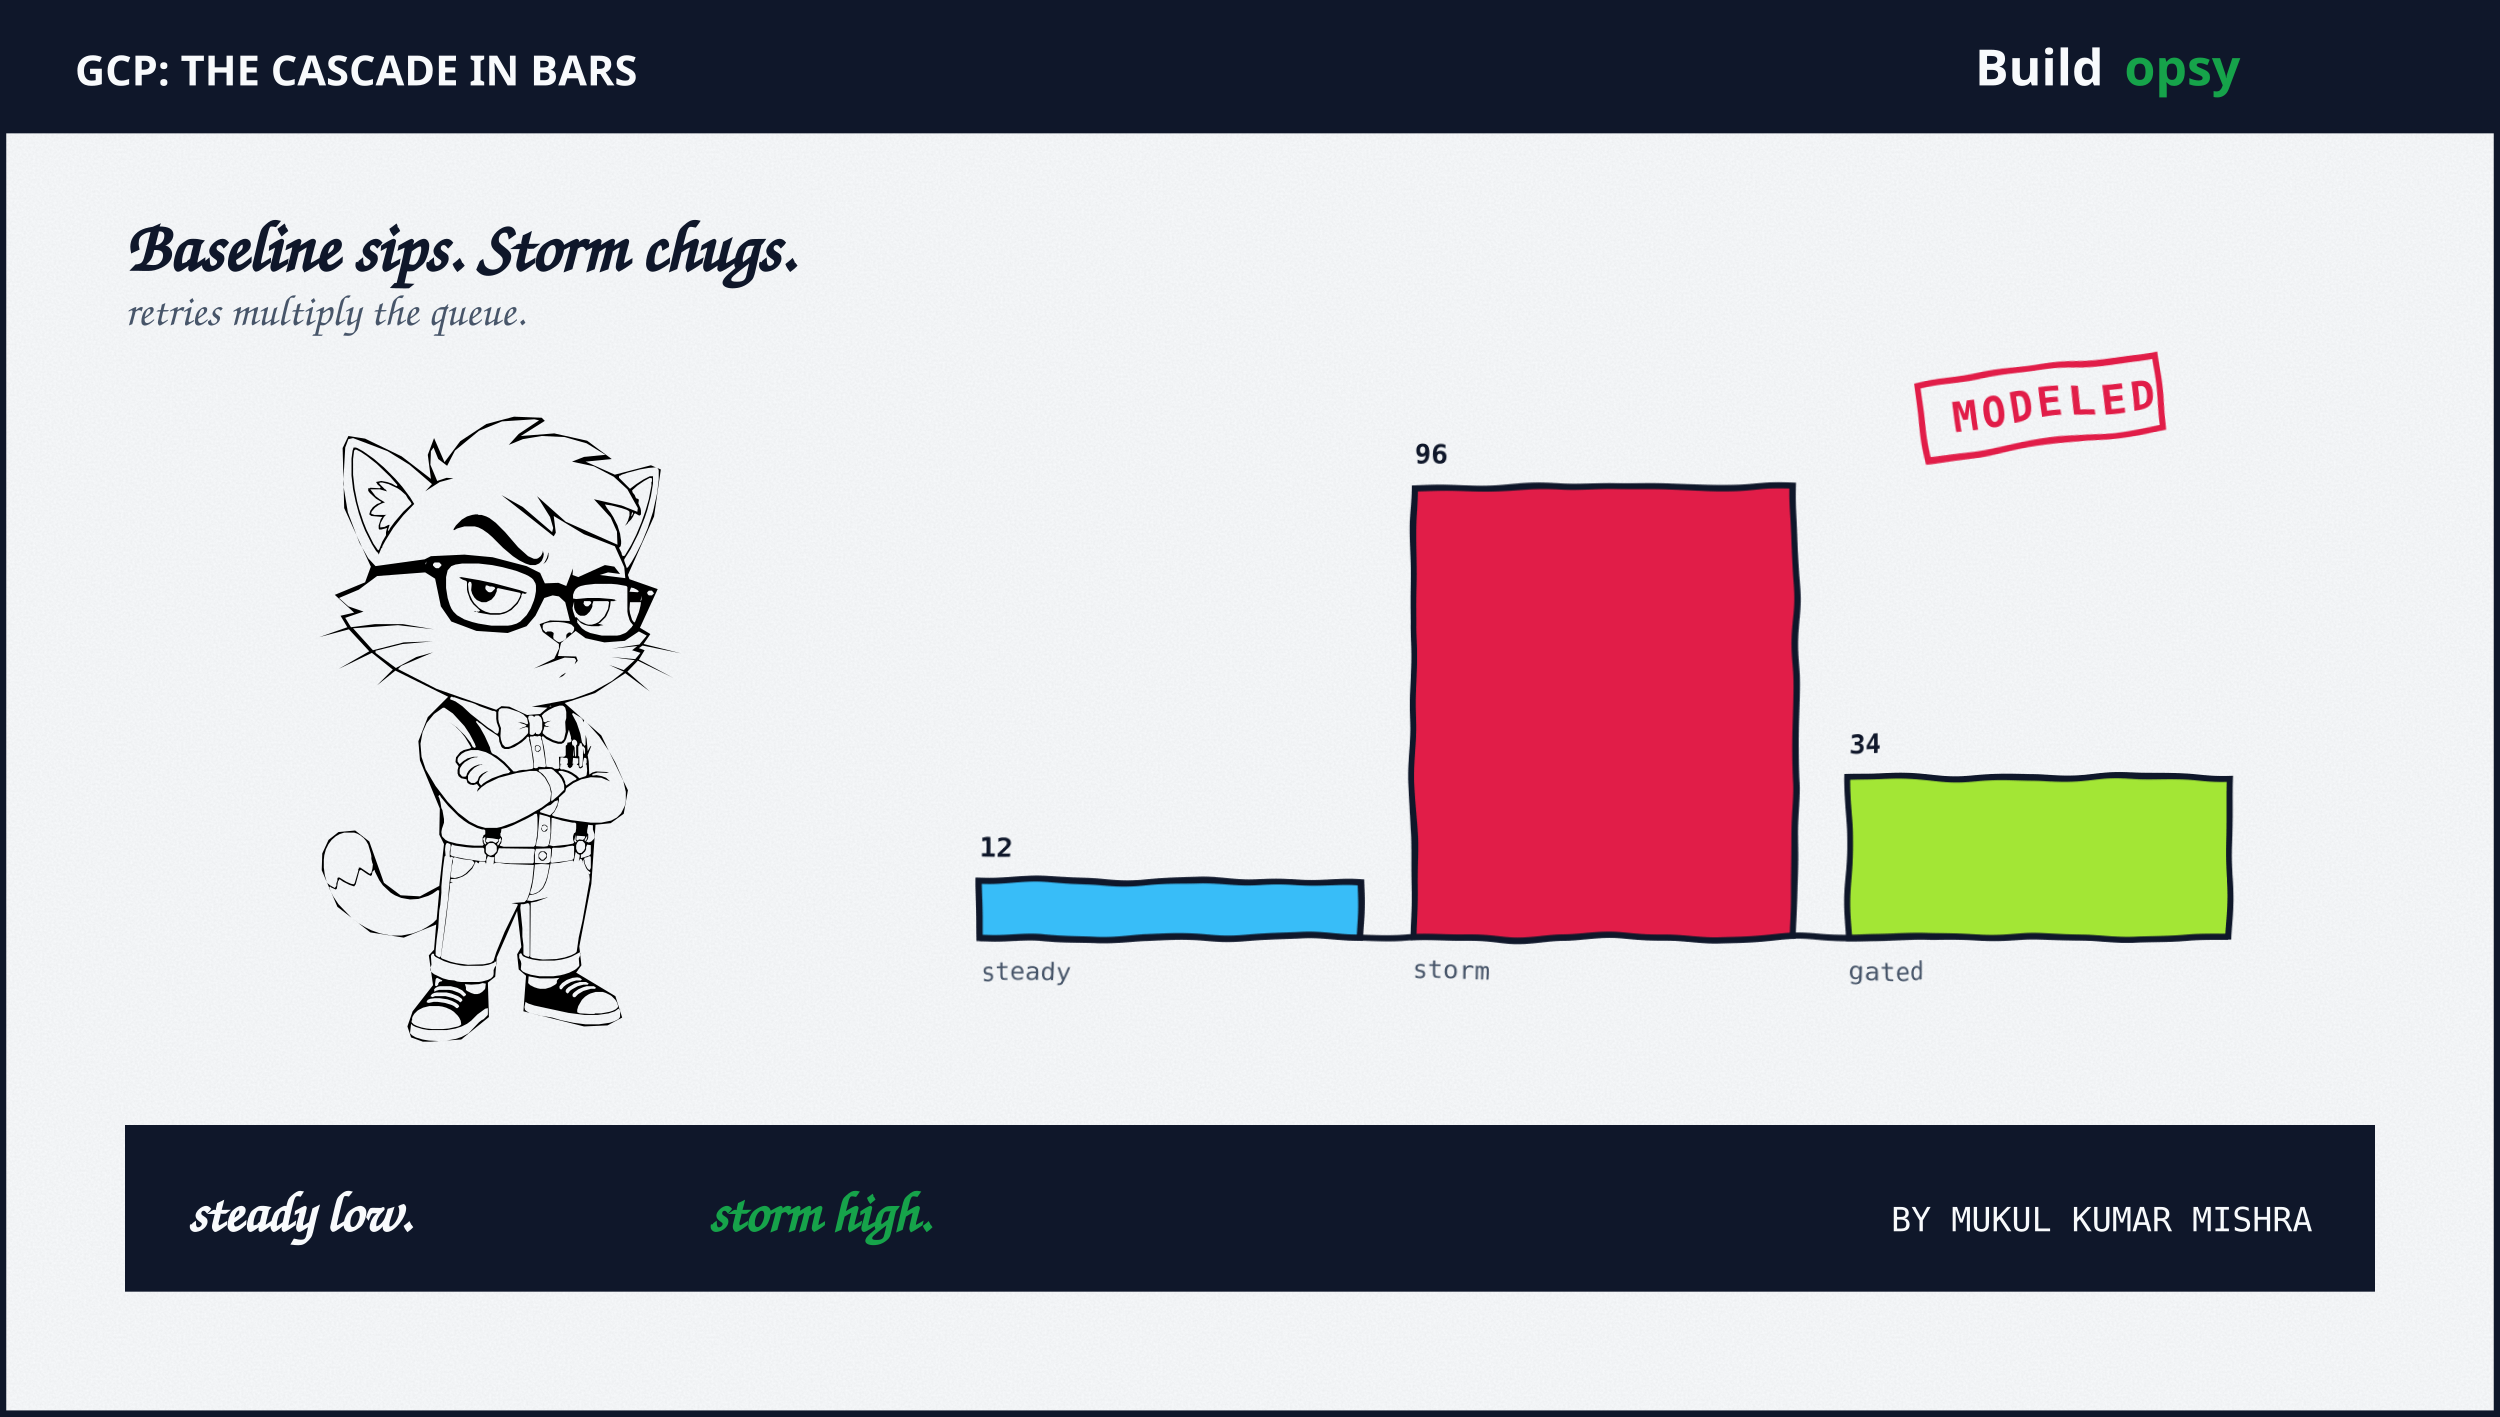
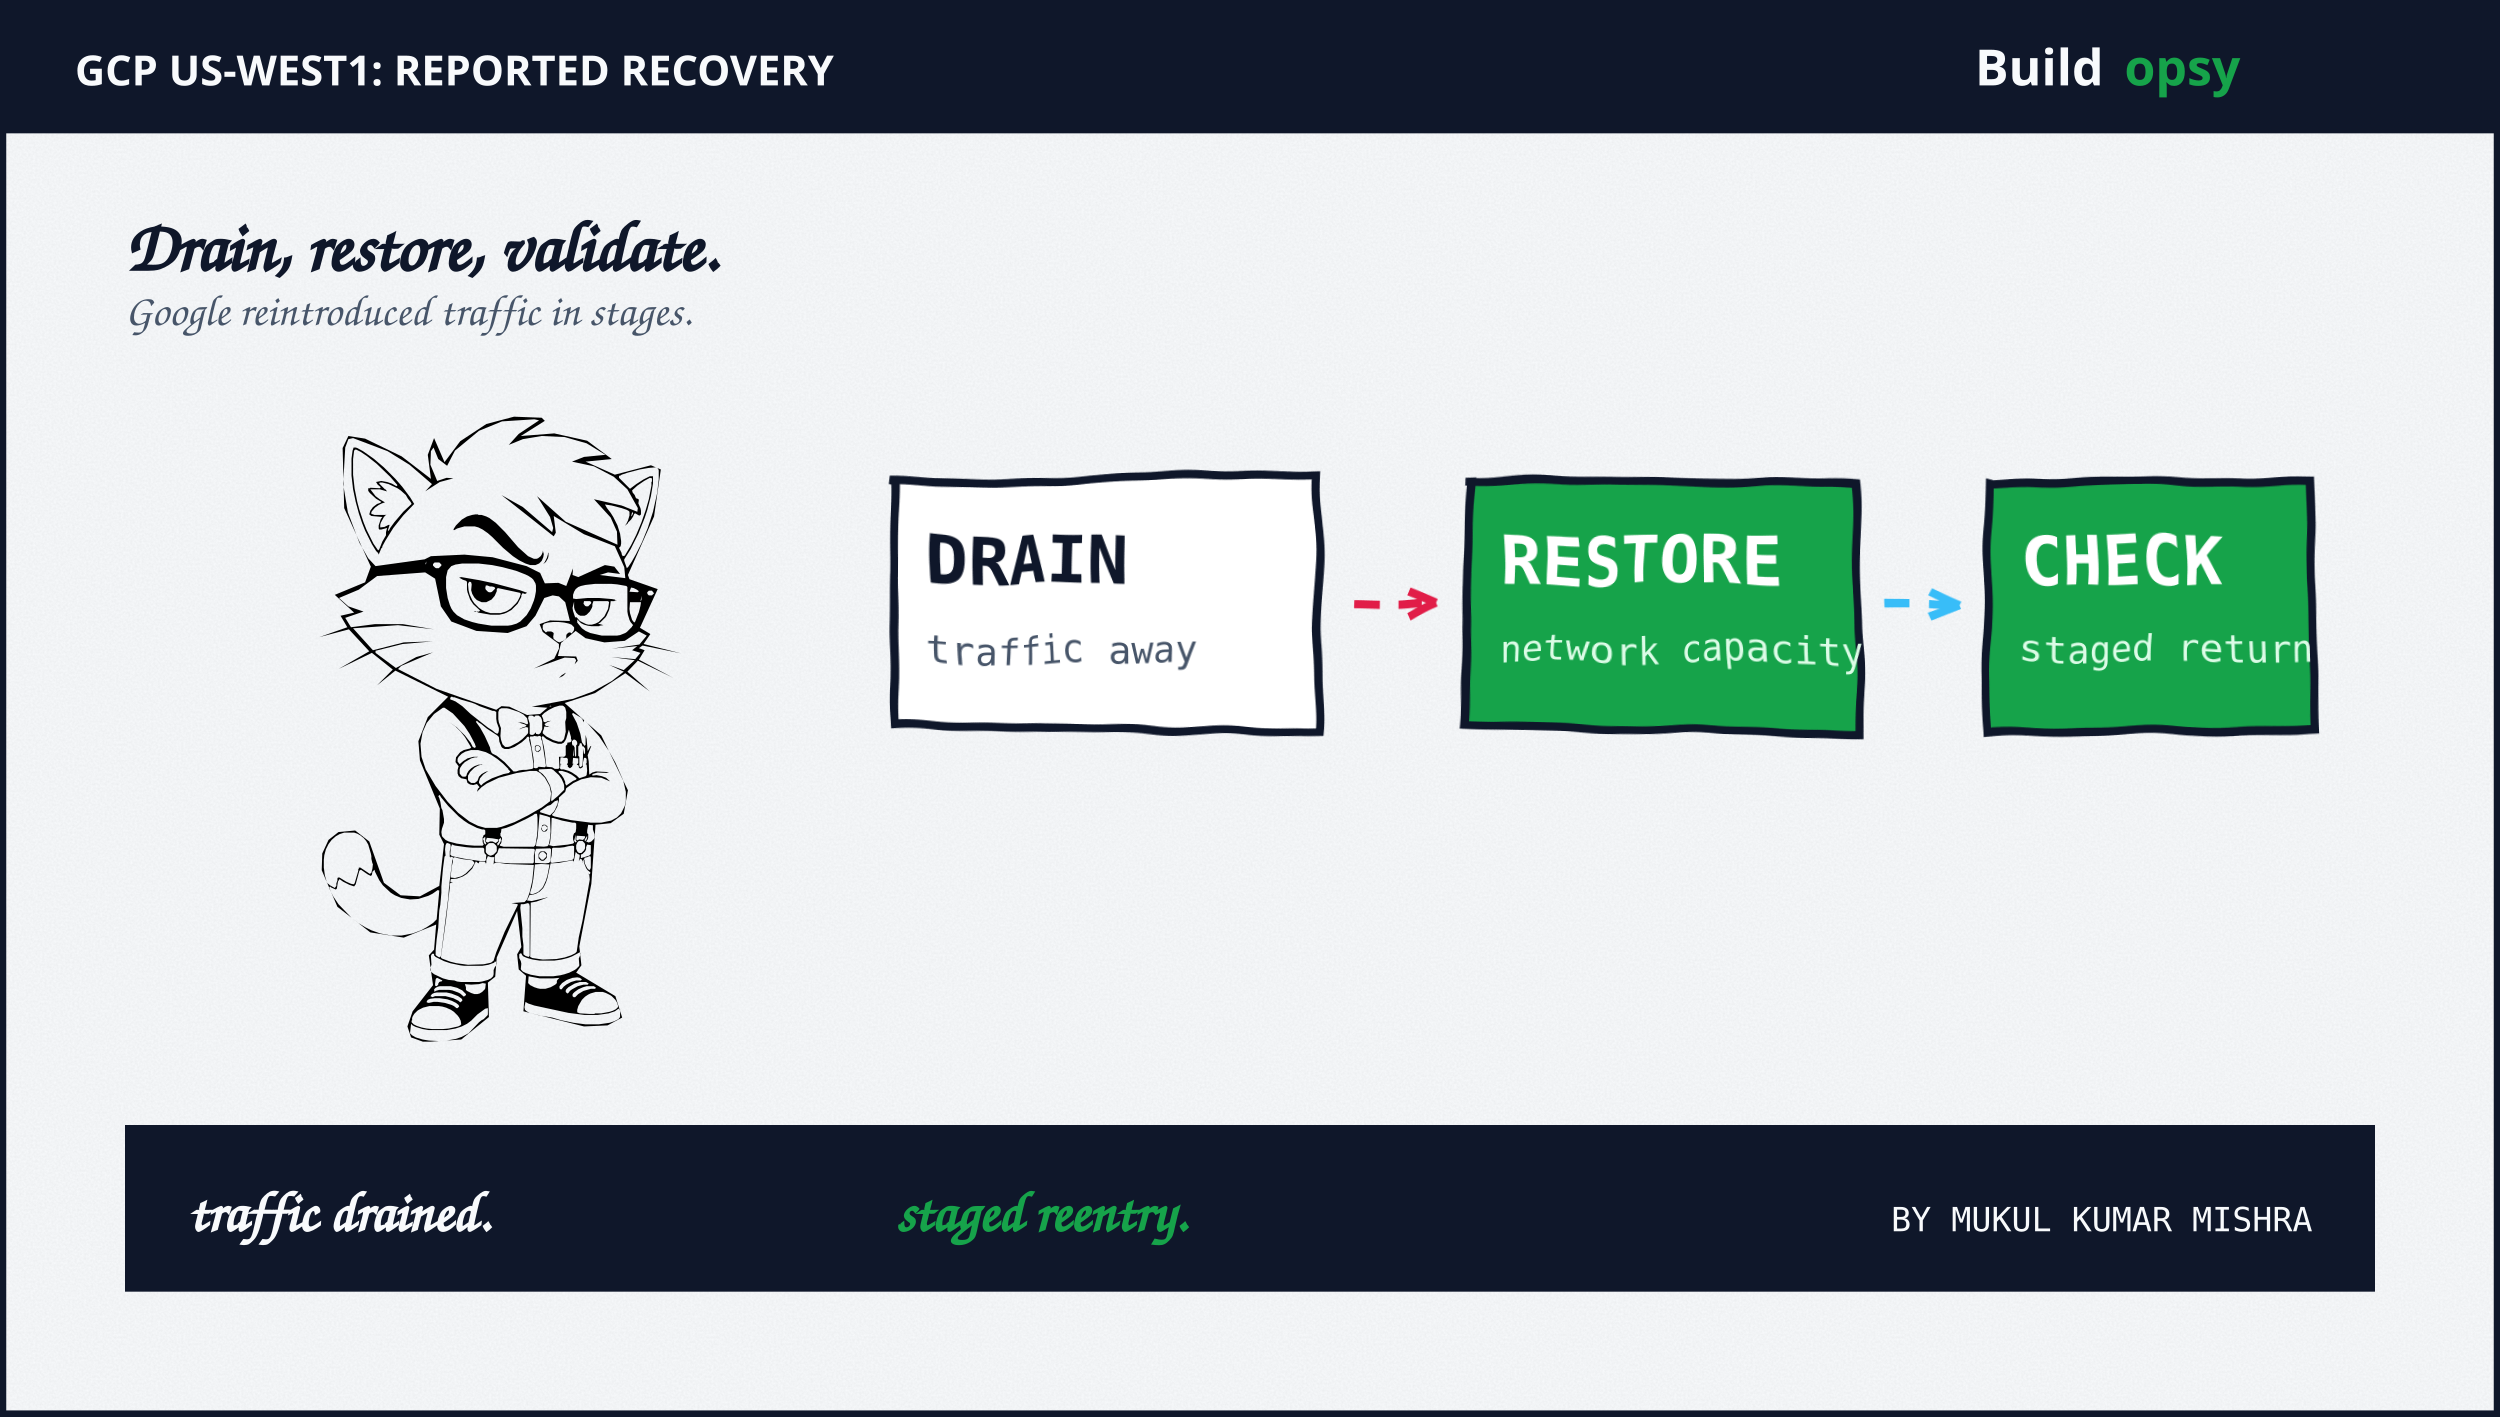
- <svg xmlns="http://www.w3.org/2000/svg" width="1200" height="680" viewBox="0 0 1200 680" role="img" aria-label="Bar chart of steady versus storm traffic">
+ <svg xmlns="http://www.w3.org/2000/svg" width="1200" height="680" viewBox="0 0 1200 680" role="img" aria-labelledby="title desc">
  <defs>
    <filter id="roughen" x="-10%" y="-10%" width="120%" height="120%">
      <feTurbulence type="fractalNoise" baseFrequency="0.02" numOctaves="2" seed="183" result="n" />
      <feDisplacementMap in="SourceGraphic" in2="n" scale="6" />
    </filter>
    <filter id="grain" x="0" y="0" width="100%" height="100%">
      <feTurbulence type="fractalNoise" baseFrequency="0.9" numOctaves="2" seed="184" result="n" />
      <feColorMatrix in="n" type="matrix" values="0 0 0 0 0 0 0 0 0 0 0 0 0 0 0 0 0 0 0.05 0" />
    </filter>
    <style>.flow{stroke-dasharray:12 9;animation:ants 0.9s linear infinite}@keyframes ants{to{stroke-dashoffset:-21}}.pulse{animation:pulse 1.8s ease-in-out infinite}@keyframes pulse{0%,100%{opacity:1}50%{opacity:.35}}@media (prefers-reduced-motion:reduce){.flow,.pulse{animation:none}}</style>
  </defs>
  <rect x="0" y="0" width="1200" height="680" fill="#f8fafc" />
  <rect x="0" y="0" width="1200" height="680" fill="#f8fafc" filter="url(#grain)" />
  <rect x="0" y="0" width="1200" height="680" fill="none" stroke="#0f172a" stroke-width="6" />
  <rect x="0" y="0" width="1200" height="64" fill="#0f172a" />
-   <text x="36" y="41" font-family="Sora, 'Segoe UI', Verdana, sans-serif" font-size="20" font-weight="bold" fill="#f8fafc">GCP: THE CASCADE IN BARS</text>
+   <text x="36" y="41" font-family="Sora, 'Segoe UI', Verdana, sans-serif" font-size="20" font-weight="bold" fill="#f8fafc">GCP US-WEST1: REPORTED RECOVERY</text>
  <text x="948" y="41" font-family="Sora, 'Segoe UI', Verdana, sans-serif" font-size="24" font-weight="bold" fill="#f8fafc">Build<tspan dx="10" fill="#16a34a">opsy</tspan>
  </text>
-   <text x="60" y="130" font-family="'Segoe Script','Segoe Print','Comic Sans MS','Chalkboard SE',cursive" font-size="34" font-weight="bold" fill="#0f172a">Baseline sips. Storm chugs.</text>
-   <text x="60" y="156" font-family="'Segoe Script','Segoe Print','Comic Sans MS','Chalkboard SE',cursive" font-size="21" font-style="italic" fill="#475569">retries multiply the queue.</text>
+   <text x="60" y="130" font-family="'Segoe Script','Segoe Print','Comic Sans MS','Chalkboard SE',cursive" font-size="34" font-weight="bold" fill="#0f172a">Drain, restore, validate.</text>
+   <text x="60" y="156" font-family="'Segoe Script','Segoe Print','Comic Sans MS','Chalkboard SE',cursive" font-size="21" font-style="italic" fill="#475569">Google reintroduced traffic in stages.</text>
  <svg x="90" y="200" width="300" height="300" viewBox="0 0 100 100">
    <g transform="translate(-1.43,-1.92) scale(0.0836)" fill="#0f172a">
      <path id="cat-line-art" d="M 592,1155 592,1167 591,1169 584,1176 580,1178 575,1182 555,1203 542,1210 530,1214 513,1217 498,1218 479,1217 467,1215 454,1211 447,1207 443,1203 445,1185 448,1188 454,1191 467,1195 479,1197 513,1197 530,1194 542,1190 552,1185 560,1179 572,1167 587,1156 Z M 446,1179 447,1178 447,1174 448,1171 451,1166 457,1160 460,1158 468,1154 480,1151 498,1151 505,1152 512,1154 521,1158 527,1162 534,1169 537,1173 540,1179 541,1186 539,1188 535,1190 517,1194 506,1195 485,1195 475,1194 465,1192 456,1189 450,1186 446,1182 Z M 662,1153 664,1143 669,1146 681,1150 746,1164 777,1168 802,1168 823,1165 835,1161 842,1156 845,1157 845,1172 842,1176 834,1180 825,1183 804,1186 779,1186 756,1183 732,1178 715,1173 691,1169 672,1164 666,1161 663,1158 Z M 475,1142 477,1139 482,1137 490,1136 500,1136 514,1138 523,1141 531,1145 536,1149 537,1152 534,1155 532,1155 527,1151 523,1149 510,1145 496,1143 488,1143 479,1145 475,1144 Z M 482,1132 485,1128 489,1126 494,1125 513,1125 522,1127 535,1132 542,1137 543,1139 543,1141 539,1144 536,1141 526,1136 511,1132 491,1132 486,1134 Z M 841,1150 841,1153 837,1157 831,1160 825,1162 809,1165 797,1165 796,1166 785,1166 768,1165 763,1163 763,1158 765,1151 772,1139 778,1133 784,1129 788,1127 798,1124 812,1124 818,1126 826,1130 829,1132 836,1139 839,1144 Z M 799,1116 797,1118 789,1118 775,1122 765,1128 759,1134 756,1134 754,1132 754,1129 755,1127 758,1124 765,1119 774,1115 781,1113 795,1113 Z M 489,1119 492,1116 496,1114 500,1113 521,1113 533,1116 543,1121 550,1128 550,1130 546,1133 539,1127 535,1125 524,1121 518,1120 499,1120 492,1122 490,1124 Z M 588,1108 587,1117 586,1119 581,1124 576,1127 572,1128 566,1128 560,1126 552,1122 550,1120 550,1115 548,1109 560,1110 575,1109 582,1107 Z M 785,1108 783,1110 775,1110 764,1113 753,1119 749,1122 746,1126 744,1127 741,1124 741,1121 742,1119 746,1115 758,1108 768,1105 780,1105 Z M 495,1097 505,1102 503,1104 501,1104 499,1105 497,1108 497,1110 494,1113 491,1112 491,1108 492,1100 493,1098 Z M 772,1100 770,1102 761,1102 751,1105 742,1110 737,1114 733,1119 731,1119 729,1117 729,1113 734,1107 743,1101 754,1097 763,1096 768,1097 Z M 669,1107 670,1094 691,1098 718,1098 729,1097 725,1101 724,1103 724,1107 721,1110 712,1115 702,1118 692,1118 687,1117 681,1115 673,1111 Z M 482,1082 482,1078 484,1072 483,1055 485,1051 489,1051 489,1054 492,1057 508,1065 520,1069 539,1073 547,1074 581,1074 593,1072 604,1068 605,1066 608,1066 609,1068 608,1073 605,1077 603,1082 603,1090 602,1094 598,1098 592,1101 581,1104 574,1105 541,1105 533,1104 528,1102 517,1101 506,1098 489,1090 484,1086 Z M 769,1050 769,1053 766,1060 767,1073 766,1075 761,1080 758,1082 748,1087 739,1090 731,1092 717,1094 691,1094 674,1091 665,1088 659,1085 656,1082 655,1080 656,1070 655,1065 652,1059 652,1052 654,1050 657,1051 657,1053 660,1056 667,1059 678,1062 691,1064 719,1064 733,1062 745,1059 753,1056 768,1048 Z M 668,954 671,955 672,960 672,1055 670,1057 664,1055 660,1052 660,1034 658,1018 658,1002 654,963 655,956 661,956 Z M 288,925 290,922 292,924 301,928 303,926 305,913 308,908 315,913 327,919 336,922 339,918 346,892 349,890 362,899 368,902 370,900 371,894 375,890 376,894 384,910 391,920 406,934 414,939 426,944 443,947 459,946 478,940 486,936 496,929 499,930 494,985 487,992 475,1000 464,1006 448,1012 427,1016 407,1016 386,1012 369,1006 357,1000 344,992 331,982 306,956 296,941 Z M 710,880 706,901 703,911 698,922 696,925 689,932 683,935 677,937 673,936 673,933 676,924 679,908 682,880 694,879 Z M 521,905 521,900 523,883 525,875 525,869 526,867 529,866 535,868 545,870 562,872 566,876 566,878 561,886 550,897 544,901 540,903 529,906 Z M 786,864 789,865 789,886 788,889 786,891 782,887 778,879 777,876 777,872 776,871 777,867 782,866 Z M 680,881 677,911 672,933 667,947 662,952 637,954 649,956 649,958 624,1009 608,1048 603,1064 598,1068 584,1071 554,1072 532,1069 520,1066 504,1060 502,1058 512,985 519,925 519,917 521,915 525,914 520,913 521,908 533,907 544,903 552,898 562,888 569,874 574,878 576,874 586,875 588,877 588,879 589,877 589,871 592,864 598,866 604,866 603,880 605,877 614,877 628,879 Z M 760,856 764,860 767,861 768,863 766,874 768,870 770,869 772,871 773,877 772,875 775,870 776,877 780,887 783,891 788,895 788,897 786,899 784,897 785,899 786,899 787,909 773,988 766,1019 762,1047 759,1050 751,1054 739,1058 723,1061 697,1062 677,1059 673,1057 674,953 685,951 704,944 707,942 702,944 676,950 667,949 672,938 677,938 684,936 691,932 698,925 703,915 706,906 712,878 728,877 754,872 756,874 756,876 Z M 696,856 698,856 700,857 703,860 704,862 704,864 703,866 698,871 695,871 691,867 690,865 690,862 691,859 693,857 Z M 693,855 690,858 689,860 689,868 693,872 695,873 698,873 700,872 704,868 705,866 705,859 701,855 Z M 713,851 712,870 711,875 709,877 702,878 682,877 682,857 684,850 711,849 Z M 605,866 606,862 610,858 613,849 680,850 682,852 680,863 680,876 678,878 636,878 607,876 605,874 Z M 757,845 757,865 756,869 754,871 745,873 715,877 712,876 712,872 714,863 715,849 717,848 729,848 738,847 746,845 754,844 Z M 789,843 789,860 786,863 770,868 770,861 773,860 778,855 780,851 780,847 782,842 Z M 523,842 525,842 526,843 530,844 551,847 563,848 583,848 585,850 585,856 586,859 589,862 588,872 586,874 574,873 547,869 523,864 520,861 521,848 Z M 602,839 604,840 608,844 609,846 609,854 608,856 603,861 598,863 596,863 592,861 589,858 588,856 588,846 589,844 593,840 595,839 Z M 515,839 520,841 521,845 519,855 519,865 520,867 521,865 525,866 525,870 524,871 518,919 516,945 502,1056 499,1058 494,1055 492,1053 492,1045 494,1023 497,1001 499,968 501,957 503,934 503,922 506,888 509,865 511,863 510,851 511,843 513,839 Z M 766,835 773,835 777,839 778,841 778,849 776,853 771,858 766,858 763,855 761,850 761,843 763,838 Z M 588,835 590,829 601,830 612,832 612,834 611,836 607,839 601,836 596,836 592,838 589,837 Z M 617,829 617,834 616,837 613,842 611,844 610,842 610,839 611,839 613,836 613,832 Z M 587,827 587,836 589,840 587,842 584,838 584,834 583,833 583,830 Z M 761,832 762,825 778,826 778,828 777,830 774,833 767,832 763,834 Z M 782,825 782,829 781,832 778,836 777,833 Z M 760,823 760,833 762,836 760,838 757,835 Z M 342,821 349,825 352,828 353,828 359,835 363,842 368,859 369,864 369,869 371,878 372,879 371,888 369,896 366,898 348,886 345,886 345,888 344,889 344,892 337,916 335,918 330,917 321,913 308,905 305,905 304,907 304,911 302,916 302,921 299,925 290,920 284,915 280,901 278,886 278,871 279,862 282,851 287,841 293,833 301,826 308,822 317,819 336,819 Z M 699,805 701,805 703,806 706,810 705,812 701,816 698,816 696,814 695,811 695,809 696,807 Z M 784,804 793,805 793,813 796,822 796,828 795,831 790,836 785,838 780,836 783,832 784,829 784,822 782,820 782,815 Z M 698,804 696,805 695,809 694,810 694,812 696,816 698,817 702,817 704,816 706,813 706,807 702,804 Z M 714,791 717,791 734,796 754,800 759,800 761,802 761,811 760,818 758,820 757,820 755,826 755,832 757,838 755,840 745,842 717,845 709,843 711,838 713,821 Z M 691,784 706,788 711,790 712,817 711,829 709,840 708,843 706,845 699,846 684,845 685,837 687,830 Z M 686,783 687,791 687,813 686,825 683,843 680,846 622,846 615,844 615,842 617,840 618,837 618,833 619,832 619,829 616,825 616,820 617,819 618,812 627,810 640,805 667,792 678,786 682,783 Z M 726,757 726,761 725,765 720,776 718,779 711,786 692,780 692,777 693,777 706,768 712,766 720,759 Z M 497,749 500,747 502,751 516,768 536,788 546,796 555,802 571,810 581,813 585,813 587,815 587,822 583,825 583,827 582,828 582,837 584,842 582,844 566,844 553,843 532,840 517,836 511,833 505,827 504,825 503,818 504,812 508,800 508,793 505,776 503,772 501,760 499,753 Z M 727,703 728,701 734,701 744,704 752,708 759,713 762,716 760,718 755,720 742,729 740,725 740,722 737,715 733,709 Z M 690,698 713,697 717,699 728,709 733,716 737,725 738,729 738,737 726,749 714,759 713,757 714,741 711,729 703,714 697,707 689,701 Z M 731,675 736,675 737,676 743,676 745,678 745,686 743,688 739,688 743,688 745,690 745,693 749,696 753,693 755,688 758,688 754,687 755,676 765,677 765,686 762,689 765,690 766,692 766,694 768,696 770,696 773,694 774,692 774,685 776,676 779,676 781,678 781,686 779,688 781,689 782,700 781,709 779,711 767,715 762,710 753,704 747,701 737,698 732,698 730,696 731,688 734,688 730,687 Z M 534,678 536,674 542,668 549,664 560,661 573,661 588,665 598,670 610,678 621,687 631,697 631,698 635,702 632,705 622,707 600,715 589,721 583,725 579,729 575,724 575,721 577,715 583,708 590,703 593,702 590,702 587,703 580,707 575,712 572,720 567,724 560,724 555,720 554,718 554,710 558,703 566,695 573,691 582,688 579,688 578,689 574,689 566,692 560,696 555,701 552,706 551,710 549,712 544,712 542,711 538,706 538,698 539,695 543,689 548,684 560,677 567,675 571,675 573,674 564,674 553,677 545,682 538,688 534,683 Z M 757,658 757,671 755,673 Z M 685,653 689,653 692,656 692,660 687,664 683,661 683,655 Z M 684,652 682,654 682,661 685,664 688,665 692,662 693,660 693,656 692,654 689,652 Z M 771,648 773,654 775,654 778,658 778,667 776,669 774,658 774,674 773,691 769,694 767,692 767,674 765,672 765,654 767,652 768,648 Z M 756,641 758,641 760,642 762,644 763,647 763,650 761,652 761,672 759,674 758,656 757,655 757,653 754,652 753,649 753,644 Z M 673,635 679,635 680,634 688,635 689,634 692,634 694,636 694,640 696,645 703,690 703,692 701,694 689,693 687,695 684,696 680,695 680,684 679,675 673,640 672,639 Z M 747,622 751,636 751,640 752,641 752,644 750,646 744,647 744,650 741,653 741,671 738,674 728,674 729,695 727,697 720,697 715,694 704,693 701,666 699,654 695,637 697,634 704,640 716,646 726,649 733,649 737,647 740,643 742,639 Z M 569,607 571,605 574,608 579,611 590,620 610,633 613,636 614,645 618,655 620,657 624,659 632,659 643,655 657,646 666,638 666,637 669,635 671,637 671,642 675,658 679,687 679,695 677,697 665,699 659,699 652,700 646,702 641,702 624,684 609,672 601,668 599,666 597,661 596,656 586,634 577,618 Z M 670,596 672,595 677,595 680,597 682,597 683,595 689,595 693,598 695,602 696,607 696,621 693,628 691,630 689,631 684,630 684,627 680,631 678,632 674,632 672,630 672,610 669,600 Z M 755,590 770,599 773,602 775,608 776,604 781,608 805,635 823,662 836,685 851,719 856,741 856,758 854,768 847,782 839,790 828,796 809,800 789,800 750,795 719,788 715,786 715,784 719,780 725,769 728,757 728,752 740,741 742,734 756,724 771,717 789,713 809,714 826,721 818,714 810,711 800,709 792,710 792,707 802,704 824,705 819,703 799,702 792,704 786,708 785,683 783,671 790,653 788,654 783,663 781,640 779,632 779,651 777,653 772,646 769,630 762,609 753,592 Z M 618,581 628,581 633,582 651,588 660,593 667,600 669,610 667,612 660,609 655,608 649,609 653,609 663,612 666,614 664,616 658,618 652,621 654,621 655,620 665,617 669,618 669,628 668,630 658,640 650,646 635,654 631,655 625,655 620,650 617,641 616,634 617,619 613,608 612,602 612,588 614,583 Z M 475,609 489,592 506,580 509,580 525,591 547,615 557,630 567,649 569,655 567,657 563,655 559,647 548,633 532,617 517,607 530,616 540,626 548,636 560,656 558,658 546,661 539,665 531,675 530,684 536,692 534,699 534,706 536,711 541,715 551,717 553,724 558,727 564,728 571,726 576,732 573,735 571,741 580,732 590,725 613,714 647,705 672,701 685,701 692,705 701,714 710,730 713,744 711,759 695,771 669,786 643,799 618,808 609,810 587,810 573,806 557,798 535,781 515,760 492,730 473,698 465,674 463,649 467,627 Z M 729,576 735,576 737,577 740,580 742,588 742,600 740,607 741,626 738,639 737,641 733,645 727,645 717,642 704,635 697,629 697,626 699,621 700,616 712,617 710,617 706,615 703,615 700,611 701,611 705,608 713,605 706,606 702,608 699,607 698,605 698,602 695,595 700,590 709,584 719,579 Z M 710,578 711,576 714,577 Z M 520,561 522,559 524,559 525,560 528,560 542,565 560,570 568,573 576,577 601,586 604,586 608,588 608,601 609,608 613,619 613,624 612,628 610,630 606,628 600,623 592,618 559,592 543,577 530,568 520,564 Z M 741,513 733,518 728,523 726,524 736,519 740,515 Z M 697,422 700,419 707,417 716,416 728,416 738,417 747,419 752,421 757,426 757,430 756,433 752,438 750,436 747,436 743,439 742,442 742,447 738,451 729,455 724,453 719,449 718,449 717,444 718,438 717,436 713,434 706,434 703,436 698,431 697,429 Z M 885,378 884,385 881,397 874,415 872,417 868,412 864,399 863,391 864,378 Z M 775,381 776,376 788,376 790,379 789,381 784,386 780,386 778,385 Z M 755,395 754,389 757,377 757,388 758,392 761,398 765,402 769,404 777,404 781,402 787,396 791,389 792,386 792,382 794,376 822,376 824,378 822,391 815,405 804,416 798,419 791,421 784,421 780,420 768,414 762,407 759,407 Z M 886,366 886,374 884,376 Z M 897,359 900,356 906,356 910,361 906,365 900,365 898,363 897,361 Z M 863,358 866,350 871,351 877,354 881,357 879,359 Z M 587,351 588,346 591,346 596,348 600,348 604,349 606,351 605,353 600,358 598,359 594,359 592,358 588,354 Z M 760,353 765,349 770,347 779,345 797,343 829,343 840,344 857,347 859,349 859,396 860,402 863,412 865,416 870,422 868,424 868,425 858,435 855,437 845,441 839,442 810,442 788,437 779,433 772,428 763,417 763,411 770,418 776,421 783,423 790,424 805,424 806,423 813,422 803,419 807,417 817,407 819,404 824,393 826,385 827,376 834,376 835,375 839,374 836,374 835,373 829,372 805,370 783,370 761,372 755,371 755,364 757,358 Z M 554,343 556,339 558,339 560,340 561,344 560,355 562,362 566,369 571,374 580,378 589,378 599,373 605,366 609,357 609,353 611,351 653,360 655,362 653,368 649,376 646,380 636,390 630,394 626,396 616,399 597,399 587,396 581,393 575,389 566,380 562,374 557,363 555,355 Z M 537,331 544,335 550,337 552,339 552,354 553,359 558,373 564,382 577,394 575,396 570,396 569,395 565,395 567,396 570,396 574,398 597,402 614,402 623,400 628,398 637,393 649,381 656,368 656,365 658,361 660,361 661,362 664,362 667,360 653,355 604,342 576,336 541,330 Z M 307,370 345,354 380,328 472,321 491,333 502,386 522,415 570,433 630,437 666,424 683,404 700,370 716,365 728,367 740,378 749,414 711,413 691,420 697,435 728,458 728,467 719,486 680,505 739,484 758,485 761,489 758,497 764,490 761,482 726,481 732,456 760,433 779,447 815,455 854,452 881,434 896,442 882,459 829,467 878,462 868,470 884,475 874,487 828,483 873,489 852,508 824,498 852,511 829,529 793,549 755,563 676,578 706,580 692,592 667,594 633,578 618,577 608,584 494,544 420,506 426,500 487,474 455,483 416,504 377,475 377,471 429,458 487,453 431,455 372,470 334,428 420,422 489,430 429,420 376,420 330,426 319,408 354,396 325,386 Z M 515,317 522,309 530,306 543,304 574,304 600,307 620,311 646,318 664,325 670,328 676,332 679,335 683,342 684,346 684,357 682,368 680,375 674,390 666,403 654,415 647,419 637,422 630,423 599,423 574,419 562,416 547,411 533,403 526,396 522,390 519,383 515,370 512,351 512,330 Z M 487,305 490,302 499,302 503,306 503,308 498,313 493,313 491,312 487,308 Z M 474,300 474,304 472,306 Z M 707,281 707,286 705,293 701,301 698,305 703,301 707,294 708,290 708,284 707,283 Z M 527,237 526,240 528,240 533,237 547,233 567,233 574,235 582,239 592,246 600,253 621,274 640,290 652,298 664,304 673,307 683,307 690,304 695,299 698,292 699,286 697,279 697,282 695,287 693,290 688,294 685,295 680,295 669,290 650,273 625,244 607,226 595,217 589,214 580,211 574,211 573,210 568,210 562,211 552,214 542,220 531,231 Z M 869,206 870,208 868,212 866,214 868,206 Z M 385,149 390,149 402,152 419,160 425,164 435,173 439,180 444,186 446,190 430,205 413,225 405,236 403,240 401,242 401,239 404,230 402,230 394,234 386,235 386,230 387,226 393,215 398,210 396,211 375,211 369,209 369,206 370,204 376,197 383,192 389,189 395,187 385,181 377,175 367,162 385,162 399,166 396,162 395,162 384,151 Z M 906,141 906,147 905,148 905,155 900,181 894,202 886,225 876,249 866,269 854,289 850,290 848,286 848,284 843,274 846,271 847,266 847,261 845,247 840,231 832,215 827,207 820,198 816,191 829,193 848,198 857,201 861,203 863,205 863,212 860,222 857,228 854,232 860,227 860,226 866,220 870,214 872,209 874,208 881,212 883,212 885,210 885,203 884,198 880,189 881,182 879,180 877,180 875,178 873,173 869,168 868,164 878,155 891,146 902,140 Z M 913,120 916,121 918,123 919,126 919,143 916,169 908,205 898,236 887,263 875,287 867,301 861,310 858,313 853,299 853,296 865,277 880,247 892,217 897,202 904,175 908,151 908,137 902,137 890,143 876,152 864,161 843,140 843,136 845,136 848,134 860,130 883,124 900,121 Z M 338,86 340,86 348,90 360,98 379,113 405,138 419,154 417,156 408,151 399,148 388,146 378,148 381,153 387,158 385,160 367,159 366,160 363,160 363,165 366,169 378,180 388,186 386,188 380,190 372,196 367,203 365,210 369,213 390,215 387,219 383,231 383,237 384,239 388,239 399,236 397,244 397,250 390,262 384,277 382,279 373,266 360,240 354,225 346,201 342,186 337,161 334,134 334,104 336,88 Z M 335,82 333,88 331,103 331,136 334,162 339,186 345,208 351,226 357,241 370,267 378,280 382,284 383,287 388,275 390,273 390,271 396,260 411,236 430,212 451,190 443,177 428,157 415,142 393,120 373,103 353,89 342,83 339,82 Z M 879,198 878,205 848,193 795,181 827,216 839,243 840,268 741,224 686,175 711,215 717,236 715,244 659,196 618,173 718,252 722,245 718,213 776,248 835,271 853,311 855,332 806,326 822,321 845,324 834,310 816,307 765,330 754,326 755,313 742,347 727,341 701,342 692,322 666,309 601,292 547,287 483,290 471,296 377,309 363,294 346,264 324,206 315,152 319,82 325,66 334,64 400,89 442,115 485,152 472,166 500,148 526,141 513,140 495,146 482,115 483,89 488,82 497,104 514,117 529,88 575,50 619,32 681,28 690,30 651,56 632,77 659,66 695,60 739,62 781,74 817,96 776,100 753,109 795,118 833,138 859,162 Z M 695,25 642,23 589,37 539,70 509,110 489,64 477,96 483,142 427,99 357,65 325,60 314,83 317,198 368,310 357,340 299,364 336,398 310,404 323,426 269,445 326,430 365,472 306,506 370,475 410,507 380,537 415,509 516,559 477,598 459,644 462,681 500,773 499,823 508,841 499,921 462,941 425,939 393,915 365,836 338,815 306,818 287,833 275,859 274,891 304,961 367,1010 431,1020 493,995 489,1043 479,1054 487,1111 448,1161 438,1190 445,1211 470,1220 541,1215 594,1172 592,1106 606,1095 609,1058 648,969 656,1038 648,1052 651,1081 665,1093 660,1161 776,1190 821,1188 849,1173 836,1132 761,1087 771,1073 767,1037 790,917 798,804 827,801 852,783 860,738 809,633 739,571 797,552 855,514 902,549 859,511 879,490 947,523 881,488 892,470 881,466 888,461 962,476 890,458 903,439 883,427 917,353 863,334 860,326 910,214 923,124 904,116 835,134 779,109 829,104 782,69 719,55 655,60 701,31 Z" fill="#000" fill-rule="evenodd" />
    </g>
  </svg>
  <g filter="url(#roughen)">
-     <line x1="470" y1="450" x2="1070" y2="450" stroke="#0f172a" stroke-width="3" />
-     <rect x="470.0" y="423.0" width="182.7" height="27.0" fill="#38bdf8" stroke="#0f172a" stroke-width="3" />
-     <text x="470.0" y="411.0" font-family="monospace" font-size="13" font-weight="bold" fill="#0f172a">12</text>
-     <text x="470.0" y="470.0" font-family="monospace" font-size="12" fill="#475569">steady</text>
-     <rect x="678.7" y="234.0" width="182.7" height="216.0" fill="#e11d48" stroke="#0f172a" stroke-width="3" />
-     <text x="678.7" y="222.0" font-family="monospace" font-size="13" font-weight="bold" fill="#0f172a">96</text>
-     <text x="678.7" y="470.0" font-family="monospace" font-size="12" fill="#475569">storm</text>
-     <rect x="887.3" y="373.5" width="182.7" height="76.5" fill="#a3e635" stroke="#0f172a" stroke-width="3" />
-     <text x="887.3" y="361.5" font-family="monospace" font-size="13" font-weight="bold" fill="#0f172a">34</text>
-     <text x="887.3" y="470.0" font-family="monospace" font-size="12" fill="#475569">gated</text>
-     <g transform="rotate(-8 920 185)">
-       <rect x="920" y="185" width="114" height="36" fill="none" stroke="#e11d48" stroke-width="3" />
-       <text x="935" y="210" font-family="monospace" font-size="20" font-weight="bold" fill="#e11d48" letter-spacing="2">MODELED</text>
-     </g>
+     <path d="M428.0,231.2 L632.5,229.0 L633.6,351.6 L430.1,348.0 L430.7,232.0 Z" fill="#ffffff" stroke="#0f172a" stroke-width="4" />
+     <text x="445" y="280" font-family="monospace" font-size="32" font-weight="bold" fill="#0f172a">DRAIN</text>
+     <text x="445" y="318" font-family="monospace" font-size="18" fill="#475569">traffic away</text>
+     <path d="M650.0,290.0 Q670.0,290.0 690.0,290.0" fill="none" stroke="#e11d48" stroke-width="4" class="flow" />
+     <line x1="690.0" y1="290.0" x2="676.3" y2="296.1" stroke="#e11d48" stroke-width="4" />
+     <line x1="690.0" y1="290.0" x2="676.3" y2="283.9" stroke="#e11d48" stroke-width="4" />
+     <path d="M702.9,230.6 L891.0,232.3 L892.1,352.4 L702.6,347.7 L705.7,230.4 Z" fill="#16a34a" stroke="#0f172a" stroke-width="4" />
+     <text x="720" y="280" font-family="monospace" font-size="32" font-weight="bold" fill="#ffffff">RESTORE</text>
+     <text x="720" y="318" font-family="monospace" font-size="18" fill="#dcfce7">network capacity</text>
+     <path d="M905.0,290.0 Q922.5,290.0 940.0,290.0" fill="none" stroke="#38bdf8" stroke-width="4" class="flow" />
+     <line x1="940.0" y1="290.0" x2="926.3" y2="296.1" stroke="#38bdf8" stroke-width="4" />
+     <line x1="940.0" y1="290.0" x2="926.3" y2="283.9" stroke="#38bdf8" stroke-width="4" />
+     <path d="M956.1,232.0 L1109.4,231.4 L1111.6,350.5 L954.1,351.7 L954.5,231.5 Z" fill="#16a34a" stroke="#0f172a" stroke-width="4" />
+     <text x="970" y="280" font-family="monospace" font-size="32" font-weight="bold" fill="#ffffff">CHECK</text>
+     <text x="970" y="318" font-family="monospace" font-size="18" fill="#dcfce7">staged return</text>
  </g>
  <rect x="60" y="540" width="1080" height="80" fill="#0f172a" />
-   <text x="90" y="591" font-family="'Segoe Script','Segoe Print','Comic Sans MS','Chalkboard SE',cursive" font-size="27" font-weight="bold" fill="#f8fafc">steady low.</text>
-   <text x="340" y="591" font-family="'Segoe Script','Segoe Print','Comic Sans MS','Chalkboard SE',cursive" font-size="27" font-weight="bold" fill="#16a34a">storm high.</text>
+   <text x="90" y="591" font-family="'Segoe Script','Segoe Print','Comic Sans MS','Chalkboard SE',cursive" font-size="27" font-weight="bold" fill="#f8fafc">traffic drained.</text>
+   <text x="430" y="591" font-family="'Segoe Script','Segoe Print','Comic Sans MS','Chalkboard SE',cursive" font-size="27" font-weight="bold" fill="#16a34a">staged reentry.</text>
  <text x="1110" y="591" text-anchor="end" font-family="monospace" font-size="16" fill="#f8fafc">BY MUKUL KUMAR MISHRA</text>
</svg>
